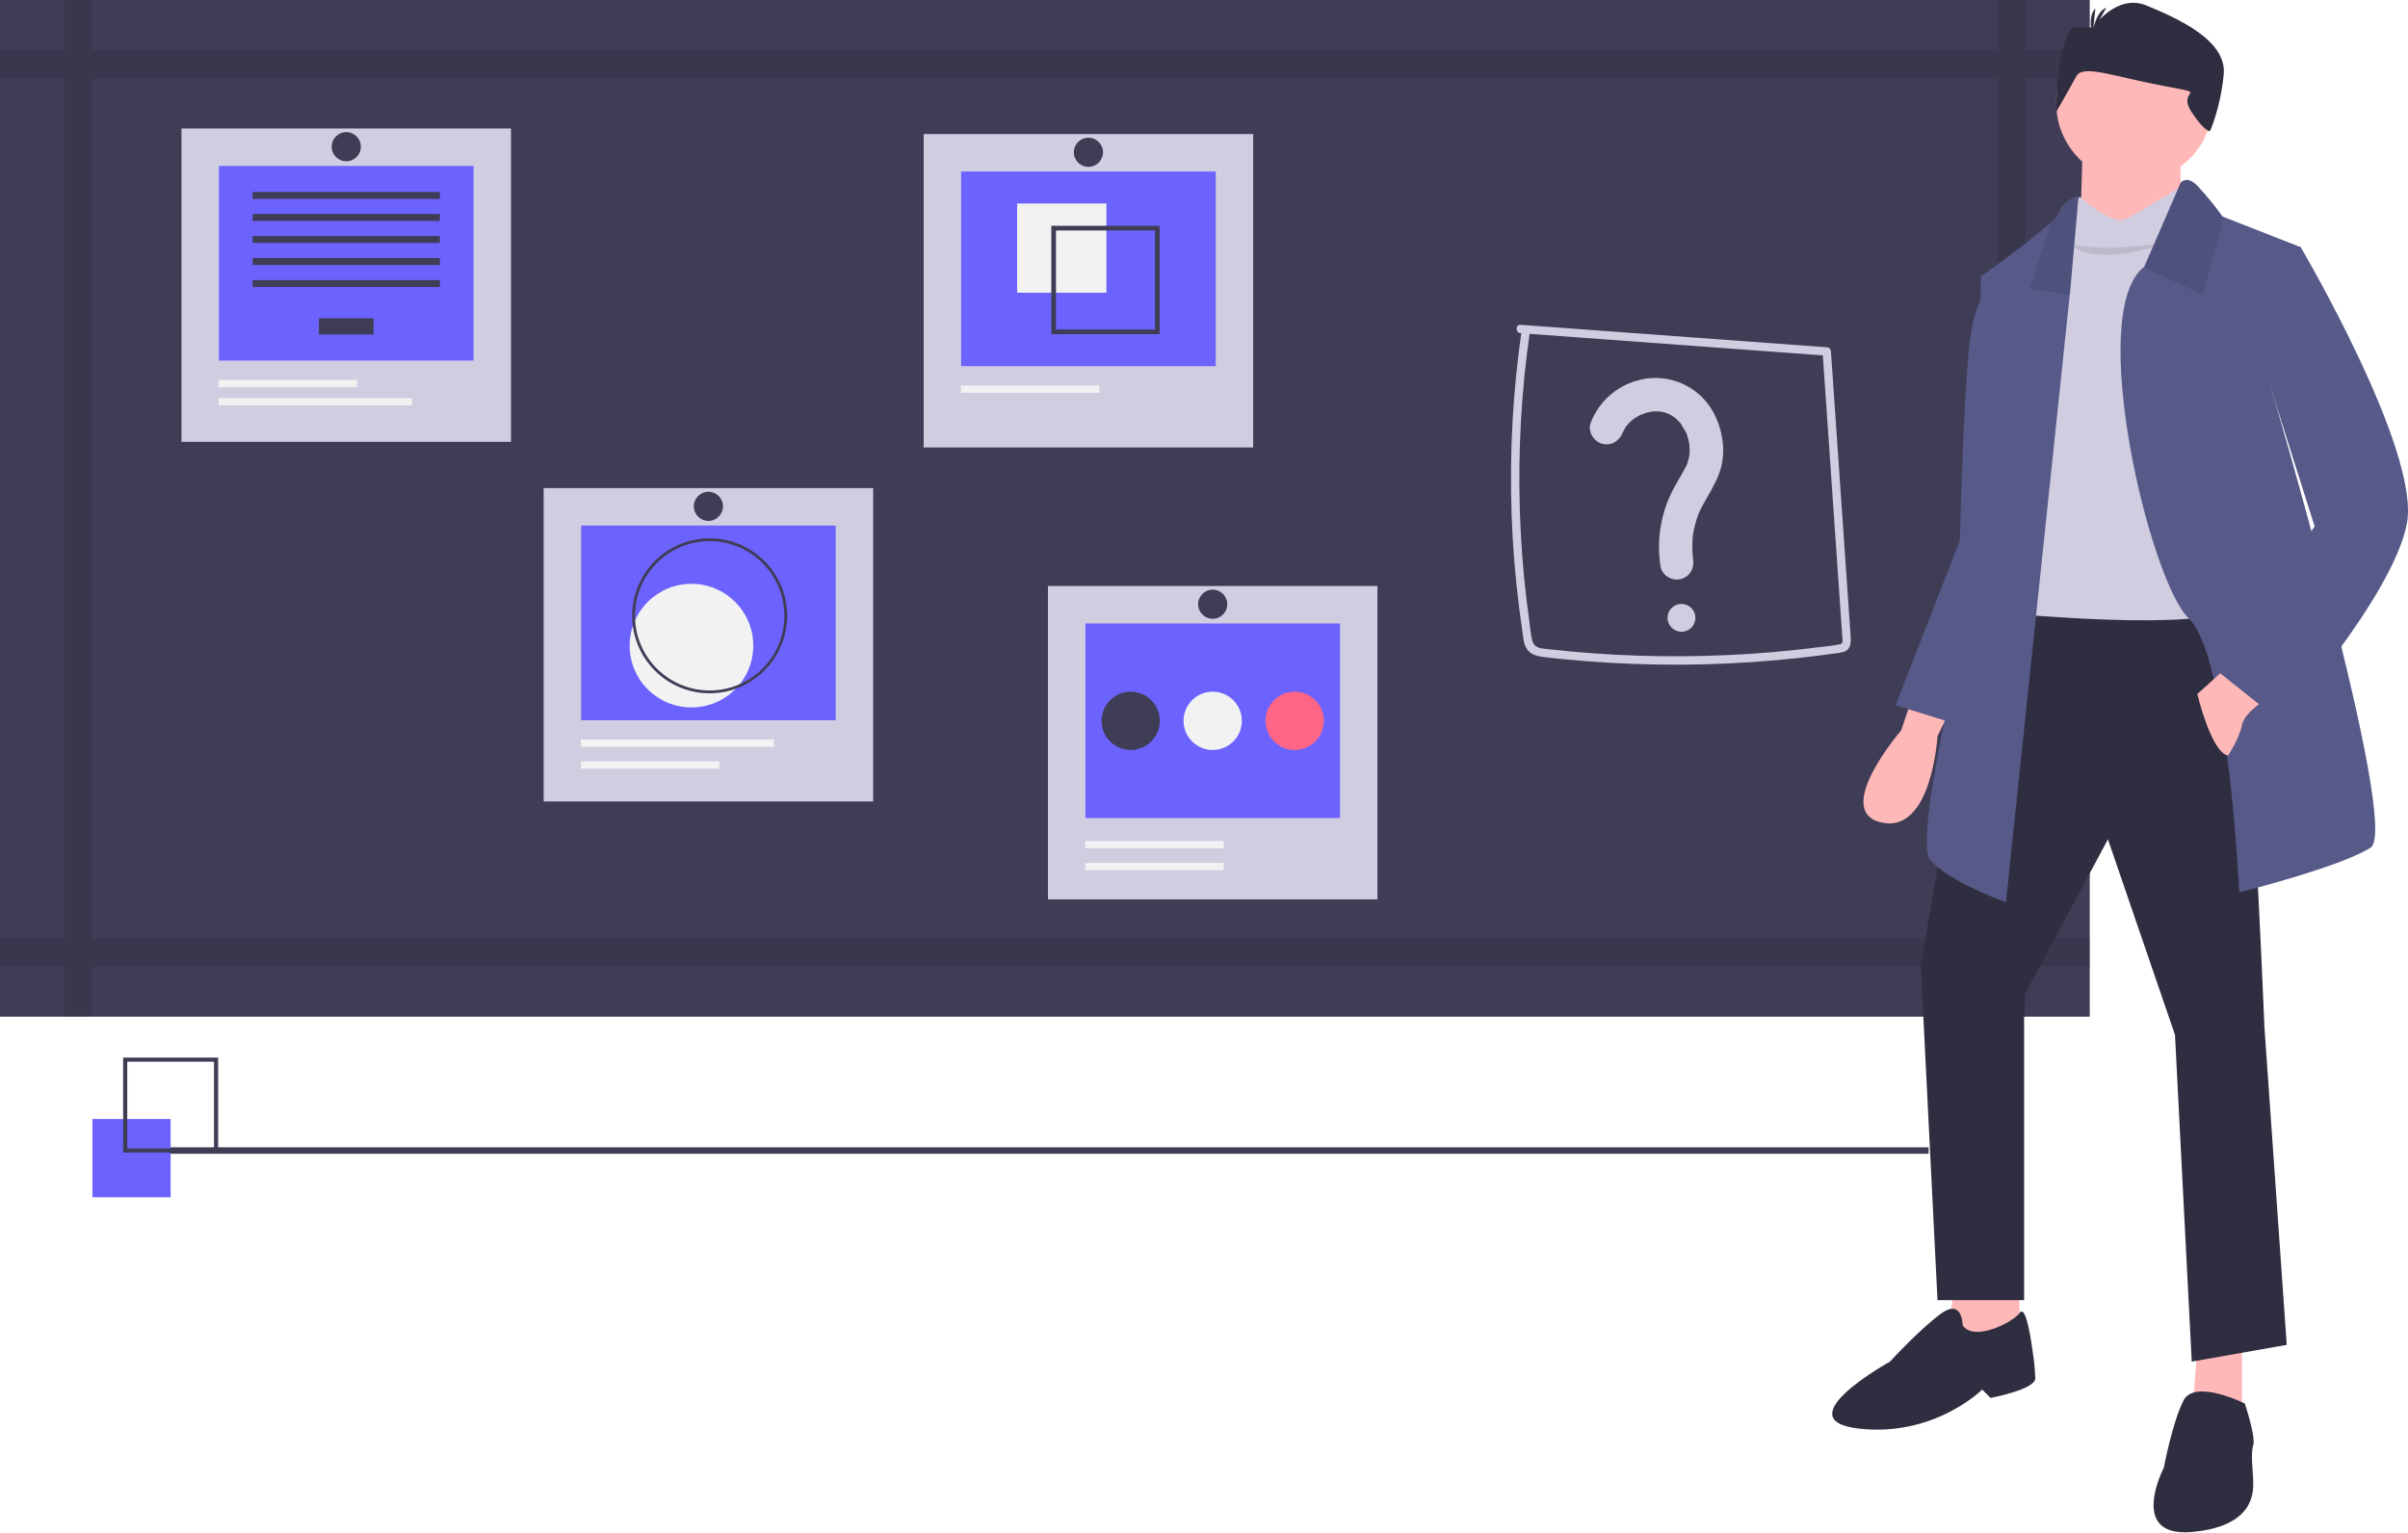
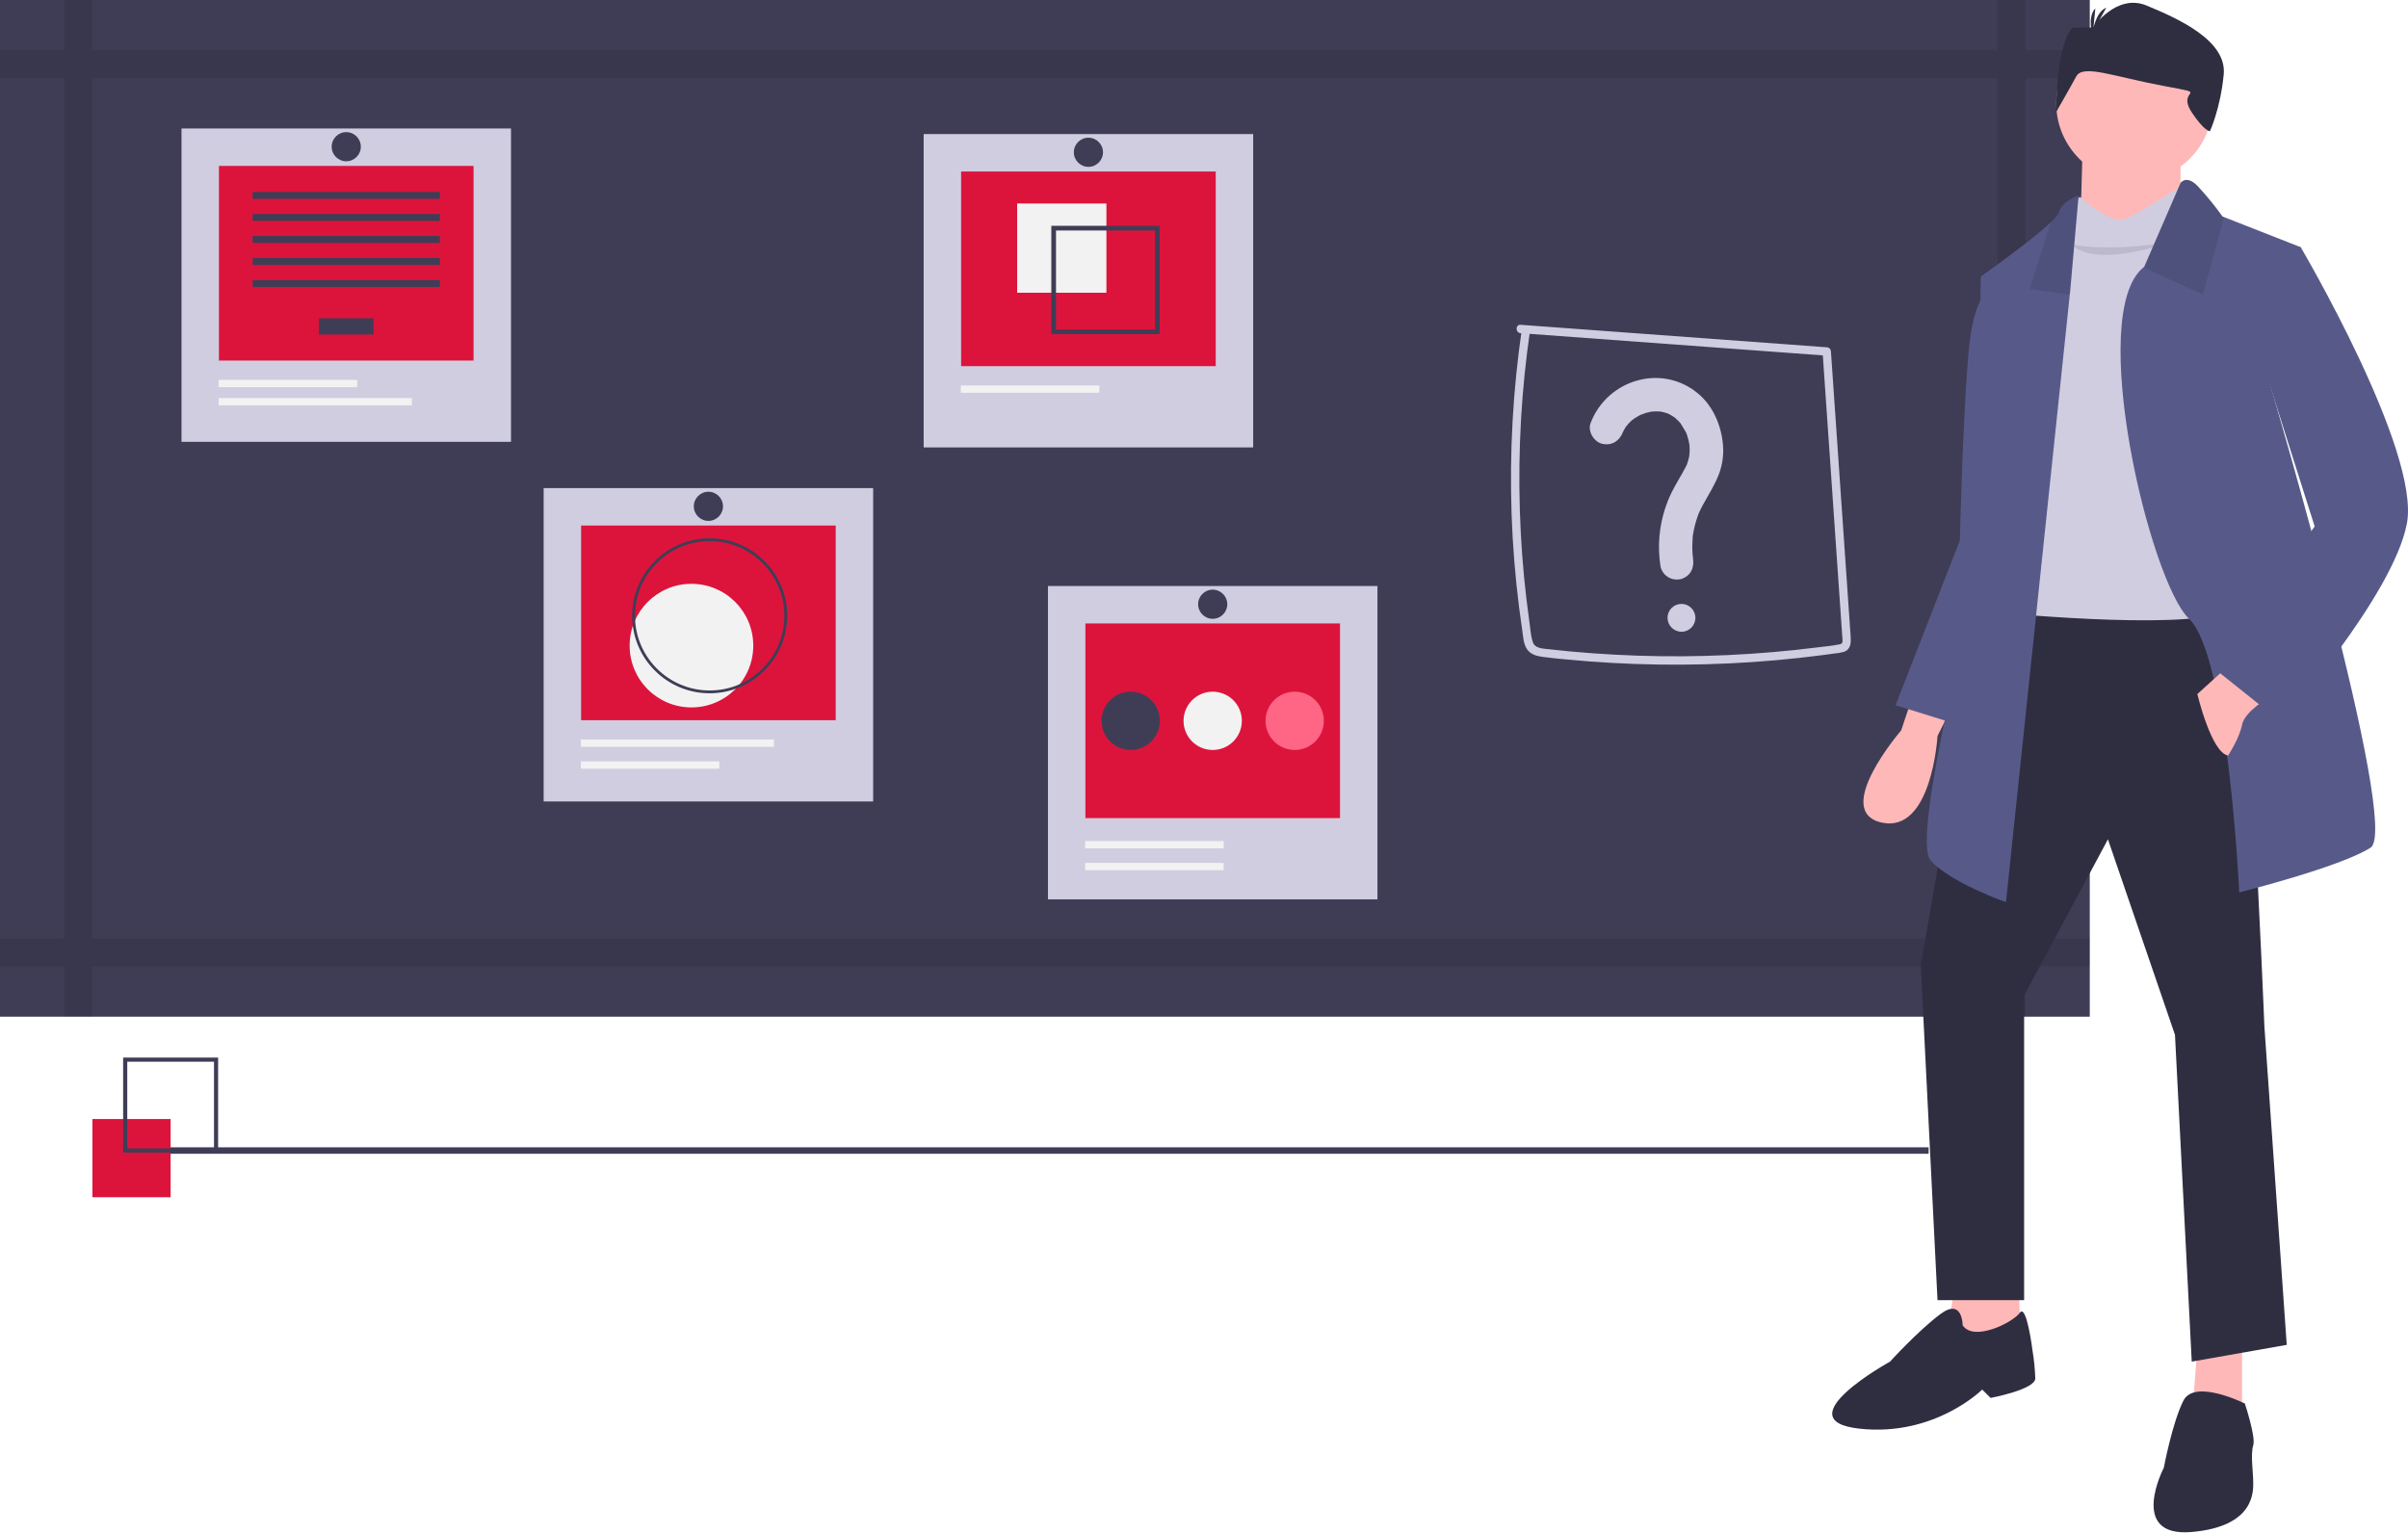
<svg xmlns="http://www.w3.org/2000/svg" id="fd86286a-adcb-4d81-b7ed-f4cd333bf213" data-name="Layer 1" width="1036.899" height="660" viewBox="0 0 1036.899 660">
  <rect x="45.029" y="494.17" width="785.452" height="2.785" fill="#3f3d56" />
  <rect width="899.868" height="437.904" fill="#3f3d56" />
  <path d="M981.419,153.685V141.655H953.749V120H941.718v21.655H121.251V120H109.22v21.655H81.551v12.03h27.67V524.219H81.551V536.249h27.67v21.655h12.03V536.249H941.718v21.655h12.03V536.249h27.67V524.219H953.749V153.685Zm-39.7,370.534H121.251V153.685H941.718Z" transform="translate(-81.55069 -120)" opacity="0.1" />
  <rect x="397.739" y="57.746" width="141.887" height="134.967" fill="#d0cde1" />
-   <rect x="413.862" y="73.869" width="109.64" height="83.842" fill="#6c63ff" />
+   <rect x="413.862" y="73.869" width="109.64" height="83.842" fill="#dc143c" />
  <rect x="437.989" y="87.648" width="38.437" height="38.437" fill="#f2f2f2" />
  <path d="M534.253,217.259v46.674H580.927V217.259Zm44.649,44.649H536.278V219.284H578.903Z" transform="translate(-81.55069 -120)" fill="#3f3d56" />
  <rect x="413.754" y="166.033" width="59.637" height="3.139" fill="#f2f2f2" />
  <circle cx="468.682" cy="65.592" r="6.278" fill="#3f3d56" />
  <rect x="451.252" y="252.409" width="141.887" height="134.967" fill="#d0cde1" />
-   <rect x="467.375" y="268.532" width="109.64" height="83.842" fill="#6c63ff" />
+   <rect x="467.375" y="268.532" width="109.64" height="83.842" fill="#dc143c" />
  <rect x="467.266" y="362.266" width="59.637" height="3.139" fill="#f2f2f2" />
  <rect x="467.266" y="371.682" width="59.637" height="3.139" fill="#f2f2f2" />
  <circle cx="486.884" cy="310.476" r="12.555" fill="#3f3d56" />
  <circle cx="522.195" cy="310.476" r="12.555" fill="#f2f2f2" />
  <circle cx="557.506" cy="310.476" r="12.555" fill="#ff6584" />
  <circle cx="522.195" cy="260.256" r="6.278" fill="#3f3d56" />
  <rect x="234.102" y="210.238" width="141.887" height="134.967" fill="#d0cde1" />
-   <rect x="250.225" y="226.362" width="109.64" height="83.842" fill="#6c63ff" />
+   <rect x="250.225" y="226.362" width="109.64" height="83.842" fill="#dc143c" />
  <circle cx="297.745" cy="278.082" r="26.619" fill="#f2f2f2" />
  <path d="M387.141,418.614a33.374,33.374,0,1,1,33.374-33.374A33.412,33.412,0,0,1,387.141,418.614Zm0-65.534a32.16,32.16,0,1,0,32.16,32.16A32.197,32.197,0,0,0,387.141,353.079Z" transform="translate(-81.55069 -120)" fill="#3f3d56" />
  <rect x="250.117" y="327.943" width="59.637" height="3.139" fill="#f2f2f2" />
  <rect x="250.117" y="318.526" width="83.178" height="3.139" fill="#f2f2f2" />
  <circle cx="305.045" cy="218.085" r="6.278" fill="#3f3d56" />
  <rect x="78.153" y="55.339" width="141.887" height="134.967" fill="#d0cde1" />
-   <rect x="94.277" y="71.463" width="109.64" height="83.842" fill="#6c63ff" />
+   <rect x="94.277" y="71.463" width="109.64" height="83.842" fill="#dc143c" />
  <rect x="137.303" y="137.099" width="23.587" height="6.99" fill="#3f3d56" />
  <rect x="108.788" y="82.68" width="80.617" height="2.996" fill="#3f3d56" />
  <rect x="108.788" y="92.165" width="80.617" height="2.996" fill="#3f3d56" />
  <rect x="108.788" y="101.651" width="80.617" height="2.996" fill="#3f3d56" />
  <rect x="108.788" y="111.137" width="80.617" height="2.996" fill="#3f3d56" />
  <rect x="108.788" y="120.623" width="80.617" height="2.996" fill="#3f3d56" />
  <rect x="94.168" y="163.627" width="59.637" height="3.139" fill="#f2f2f2" />
  <rect x="94.168" y="171.474" width="83.178" height="3.139" fill="#f2f2f2" />
  <circle cx="149.097" cy="63.186" r="6.278" fill="#3f3d56" />
  <path d="M736.341,263.51l102.758,7.55L868.159,273.195l-1.805-1.805,5.457,78.941,2.729,39.47c.11,1.595.223,3.189.331,4.784.089,1.326.454,2.604-1.116,2.931-3.123.651-6.375.922-9.539,1.321q-9.647,1.217-19.337,2.049a490.06,490.06,0,0,1-77.704.487q-9.697-.71-19.361-1.808c-2.396-.272-5.37-.374-6.245-3.061-.902-2.77-1.057-5.919-1.465-8.794q-2.725-19.208-3.714-38.614a443.034,443.034,0,0,1,2.73-77.258q.581-4.707,1.269-9.399c.331-2.272-3.146-3.253-3.48-.959a446.737,446.737,0,0,0-4.459,80.001q.699,20.072,3.214,40.026.636,5.04,1.381,10.065c.396,2.666.494,5.809,2.08,8.1,1.531,2.21,4.101,2.919,6.627,3.256,3.215.429,6.452.736,9.679,1.051a489.844,489.844,0,0,0,80.634,1.193q10.142-.687,20.25-1.794,4.979-.546,9.946-1.194,2.431-.317,4.86-.656a22.375,22.375,0,0,0,4.467-.778c3.041-1.096,3.04-4.029,2.851-6.763l-.703-10.167-1.406-20.333-5.664-81.931-.703-10.167a1.858,1.858,0,0,0-1.805-1.805l-102.758-7.55-29.06-2.135c-2.317-.17-2.306,3.44,0,3.609Z" transform="translate(-81.55069 -120)" fill="#d0cde1" />
  <path d="M780.378,306.118c.519-1.378-.786,1.59-.131.277.174-.349.337-.702.521-1.045a19.938,19.938,0,0,1,1.22-1.982c.443-.634,1.116-.879-.194.224a9.443,9.443,0,0,0,.76-.881,22.193,22.193,0,0,1,1.952-1.892c.495-.425,1.431-.786-.244.154.331-.186.639-.464.955-.677q.974-.655,2.008-1.212.517-.279,1.047-.532c.6-.287,1.6-.385-.29.098.811-.208,1.596-.591,2.407-.822q1.034-.294,2.091-.494c.629-.119,1.772-.029-.378.02.384-.009.778-.083,1.162-.109a21.941,21.941,0,0,1,2.329-.035c.388.015.773.053,1.161.077,1.287.077-1.947-.357-0.0.014a19.652,19.652,0,0,1,2.259.57,8.6,8.6,0,0,0,1.105.388l-.998-.43q.367.16.728.334a20.086,20.086,0,0,1,2.08,1.163c.334.213.653.445.98.667,1.027.699-1.377-1.176.08.101q.741.65,1.422,1.365.409.429.795.879c.433.504.764,1.426-.139-.226.827,1.511,1.86,2.882,2.639,4.441.664,1.329-.605-1.651-.101-.252.136.377.282.75.411,1.13q.385,1.141.665,2.314c.187.783.278,1.583.45,2.366-.473-2.157-.127-.909-.081-.323q.064.8.077,1.602.016,1.001-.049,2.002c-.025.391-.113.806-.108,1.196-.027-2.025.147-1.016.021-.336a22.682,22.682,0,0,1-.56,2.334q-.172.577-.374,1.143-.18.503-.38.998.582-1.355.093-.258c-1.993,3.987-4.477,7.704-6.437,11.704a53.402,53.402,0,0,0-4.68,32.162,7.222,7.222,0,0,0,3.317,4.314,7.371,7.371,0,0,0,5.562.728c4.069-1.317,5.668-4.869,5.041-8.879-.221-1.413.116,1.26-.029-.163-.062-.61-.124-1.219-.167-1.831q-.129-1.834-.105-3.674.02-1.576.152-3.148a9.33,9.33,0,0,1,.19-1.829c-.001.004-.233,1.451-.075.618.065-.344.111-.692.173-1.036a44.594,44.594,0,0,1,1.792-6.854c.173-.496.363-.986.545-1.478.482-1.3-.501,1.044.081-.215.52-1.123,1.057-2.231,1.649-3.318,2.485-4.565,5.295-8.842,7.106-13.752a28.856,28.856,0,0,0,1.602-12.03c-.67-8.419-4.239-16.96-10.892-22.411a28.407,28.407,0,0,0-25.097-5.719A30.007,30.007,0,0,0,766.457,302.28c-1.333,3.54,1.479,8.068,5.041,8.879,4.106.935,7.452-1.251,8.879-5.041Z" transform="translate(-81.55069 -120)" fill="#d0cde1" />
  <path d="M805.596,392.116a6,6,0,1,0-6-6,6.068,6.068,0,0,0,6,6Z" transform="translate(-81.55069 -120)" fill="#d0cde1" />
-   <rect x="39.789" y="481.99" width="33.685" height="33.685" fill="#6c63ff" />
+   <rect x="39.789" y="481.99" width="33.685" height="33.685" fill="#dc143c" />
  <path d="M175.477,616.426H134.574V575.523h40.903Zm-39.125-1.778h37.346V577.301H136.352Z" transform="translate(-81.55069 -120)" fill="#3f3d56" />
  <path d="M905.026,420.156l-4.812,14.436s-30.076,34.888-8.421,39.7,24.061-37.294,24.061-37.294l6.015-12.03Z" transform="translate(-81.55069 -120)" fill="#ffb8b8" />
  <path d="M938.711,245.717s-7.218-1.203-9.624,27.67-3.609,79.4-3.609,79.4L897.808,423.766l34.888,10.827,16.842-80.603Z" transform="translate(-81.55069 -120)" fill="#575a89" />
  <polygon points="841.521 555.199 837.912 578.057 870.394 578.057 869.191 555.199 841.521 555.199" fill="#ffb8b8" />
  <polygon points="946.185 580.463 943.778 611.742 965.433 614.148 965.433 578.057 946.185 580.463" fill="#ffb8b8" />
  <path d="M936.305,376.847,908.635,535.648l7.218,144.364h37.294V548.881l36.091-67.37L1018.111,565.723l7.218,140.755,40.903-7.218L1056.608,562.114s-7.218-182.861-14.436-185.267S936.305,376.847,936.305,376.847Z" transform="translate(-81.55069 -120)" fill="#2f2e41" />
  <path d="M926.681,690.839s0-12.03-9.624-4.812S895.402,706.478,895.402,706.478s-45.715,25.264-13.233,28.873,52.933-16.842,52.933-16.842l3.609,3.609s19.248-3.609,19.248-8.421a92.889,92.889,0,0,0-1.203-12.03s-2.53-20.406-5.476-16.218S931.493,698.057,926.681,690.839Z" transform="translate(-81.55069 -120)" fill="#2f2e41" />
  <path d="M1048.187,724.524s-21.655-10.827-26.467-1.203-8.421,28.873-8.421,28.873S997.659,782.269,1025.329,779.863s26.467-18.045,26.467-21.655-1.203-12.03,0-15.639S1048.187,724.524,1048.187,724.524Z" transform="translate(-81.55069 -120)" fill="#2f2e41" />
  <circle cx="919.116" cy="44.512" r="33.685" fill="#ffb8b8" />
  <polygon points="896.86 60.753 895.657 104.062 938.966 100.453 938.966 60.753 896.86 60.753" fill="#ffb8b8" />
  <path d="M1022.923,198.799s-20.452,13.233-26.467,15.639-19.249-9.624-19.249-9.624-3.609,2.406-3.609,4.812-2.406,12.03-2.406,12.03L942.32,316.696l2.406,67.37s87.821,8.421,97.446-2.406-4.812-166.018-4.812-166.018Z" transform="translate(-81.55069 -120)" fill="#d0cde1" />
  <path d="M1016.908,224.062s-32.482,12.03-43.309,1.203C973.599,225.265,989.238,228.874,1016.908,224.062Z" transform="translate(-81.55069 -120)" opacity="0.1" />
  <path d="M1102.323,485.12c-13.233,8.421-56.542,19.249-56.542,19.249s-4.728-101.837-21.655-117.897c-16.83-15.988-44.308-131.251-19.597-151.293a3.703,3.703,0,0,1,.349-.289l15.639-36.091s2.406-3.609,7.218,1.203a131.366,131.366,0,0,1,10.827,13.233l.686.277,32.999,12.957-13.233,58.949S1115.557,476.699,1102.323,485.12Z" transform="translate(-81.55069 -120)" fill="#575a89" />
  <path d="M1039.248,213.512l-9.107,33.408-25.613-11.742a3.703,3.703,0,0,1,.349-.289l15.639-36.091s2.406-3.609,7.218,1.203a131.366,131.366,0,0,1,10.827,13.233Z" transform="translate(-81.55069 -120)" opacity="0.1" />
  <path d="M976.606,204.212l-3.609,40.903-.192,1.865L945.328,508.579s-24.061-8.421-32.482-18.045,19.249-116.694,19.249-116.694l2.406-134.74s21.342-15.026,30.064-23.279c2.045-1.925,3.393-3.477,3.621-4.391C969.388,206.618,976.606,204.212,976.606,204.212Z" transform="translate(-81.55069 -120)" fill="#575a89" />
  <path d="M976.606,204.212l-3.609,40.903-.192,1.865-17.252-2.466,9.011-28.692c2.045-1.925,3.393-3.477,3.621-4.391C969.388,206.618,976.606,204.212,976.606,204.212Z" transform="translate(-81.55069 -120)" opacity="0.1" />
  <path d="M1040.969,406.923l-13.233,12.03s6.015,25.264,13.233,26.467c0,0,4.812-7.218,6.015-13.233s12.03-12.03,12.03-12.03Z" transform="translate(-81.55069 -120)" fill="#ffb8b8" />
  <path d="M1056.608,224.062l15.639,2.406s51.73,87.821,45.715,119.1-54.136,85.415-54.136,85.415l-30.076-24.061,44.512-60.152L1055.405,274.59Z" transform="translate(-81.55069 -120)" fill="#575a89" />
  <path d="M966.906,168.296s0-29.707,7.219-36.458h8.663s10.107-14.853,23.101-9.452,34.651,14.853,33.207,29.707-5.946,24.45-5.946,24.45-2.406,0-7.769-8.075c-7.166-10.79,9.385-7.427-12.272-11.478s-34.651-9.452-37.538-4.051S966.906,168.296,966.906,168.296Z" transform="translate(-81.55069 -120)" fill="#2f2e41" />
  <path d="M982.645,133.854s1.154-8.682,5.903-10.551Z" transform="translate(-81.55069 -120)" fill="#2f2e41" />
  <path d="M982.624,135.64s-2.41-8.42,1.198-12.031Z" transform="translate(-81.55069 -120)" fill="#2f2e41" />
</svg>
